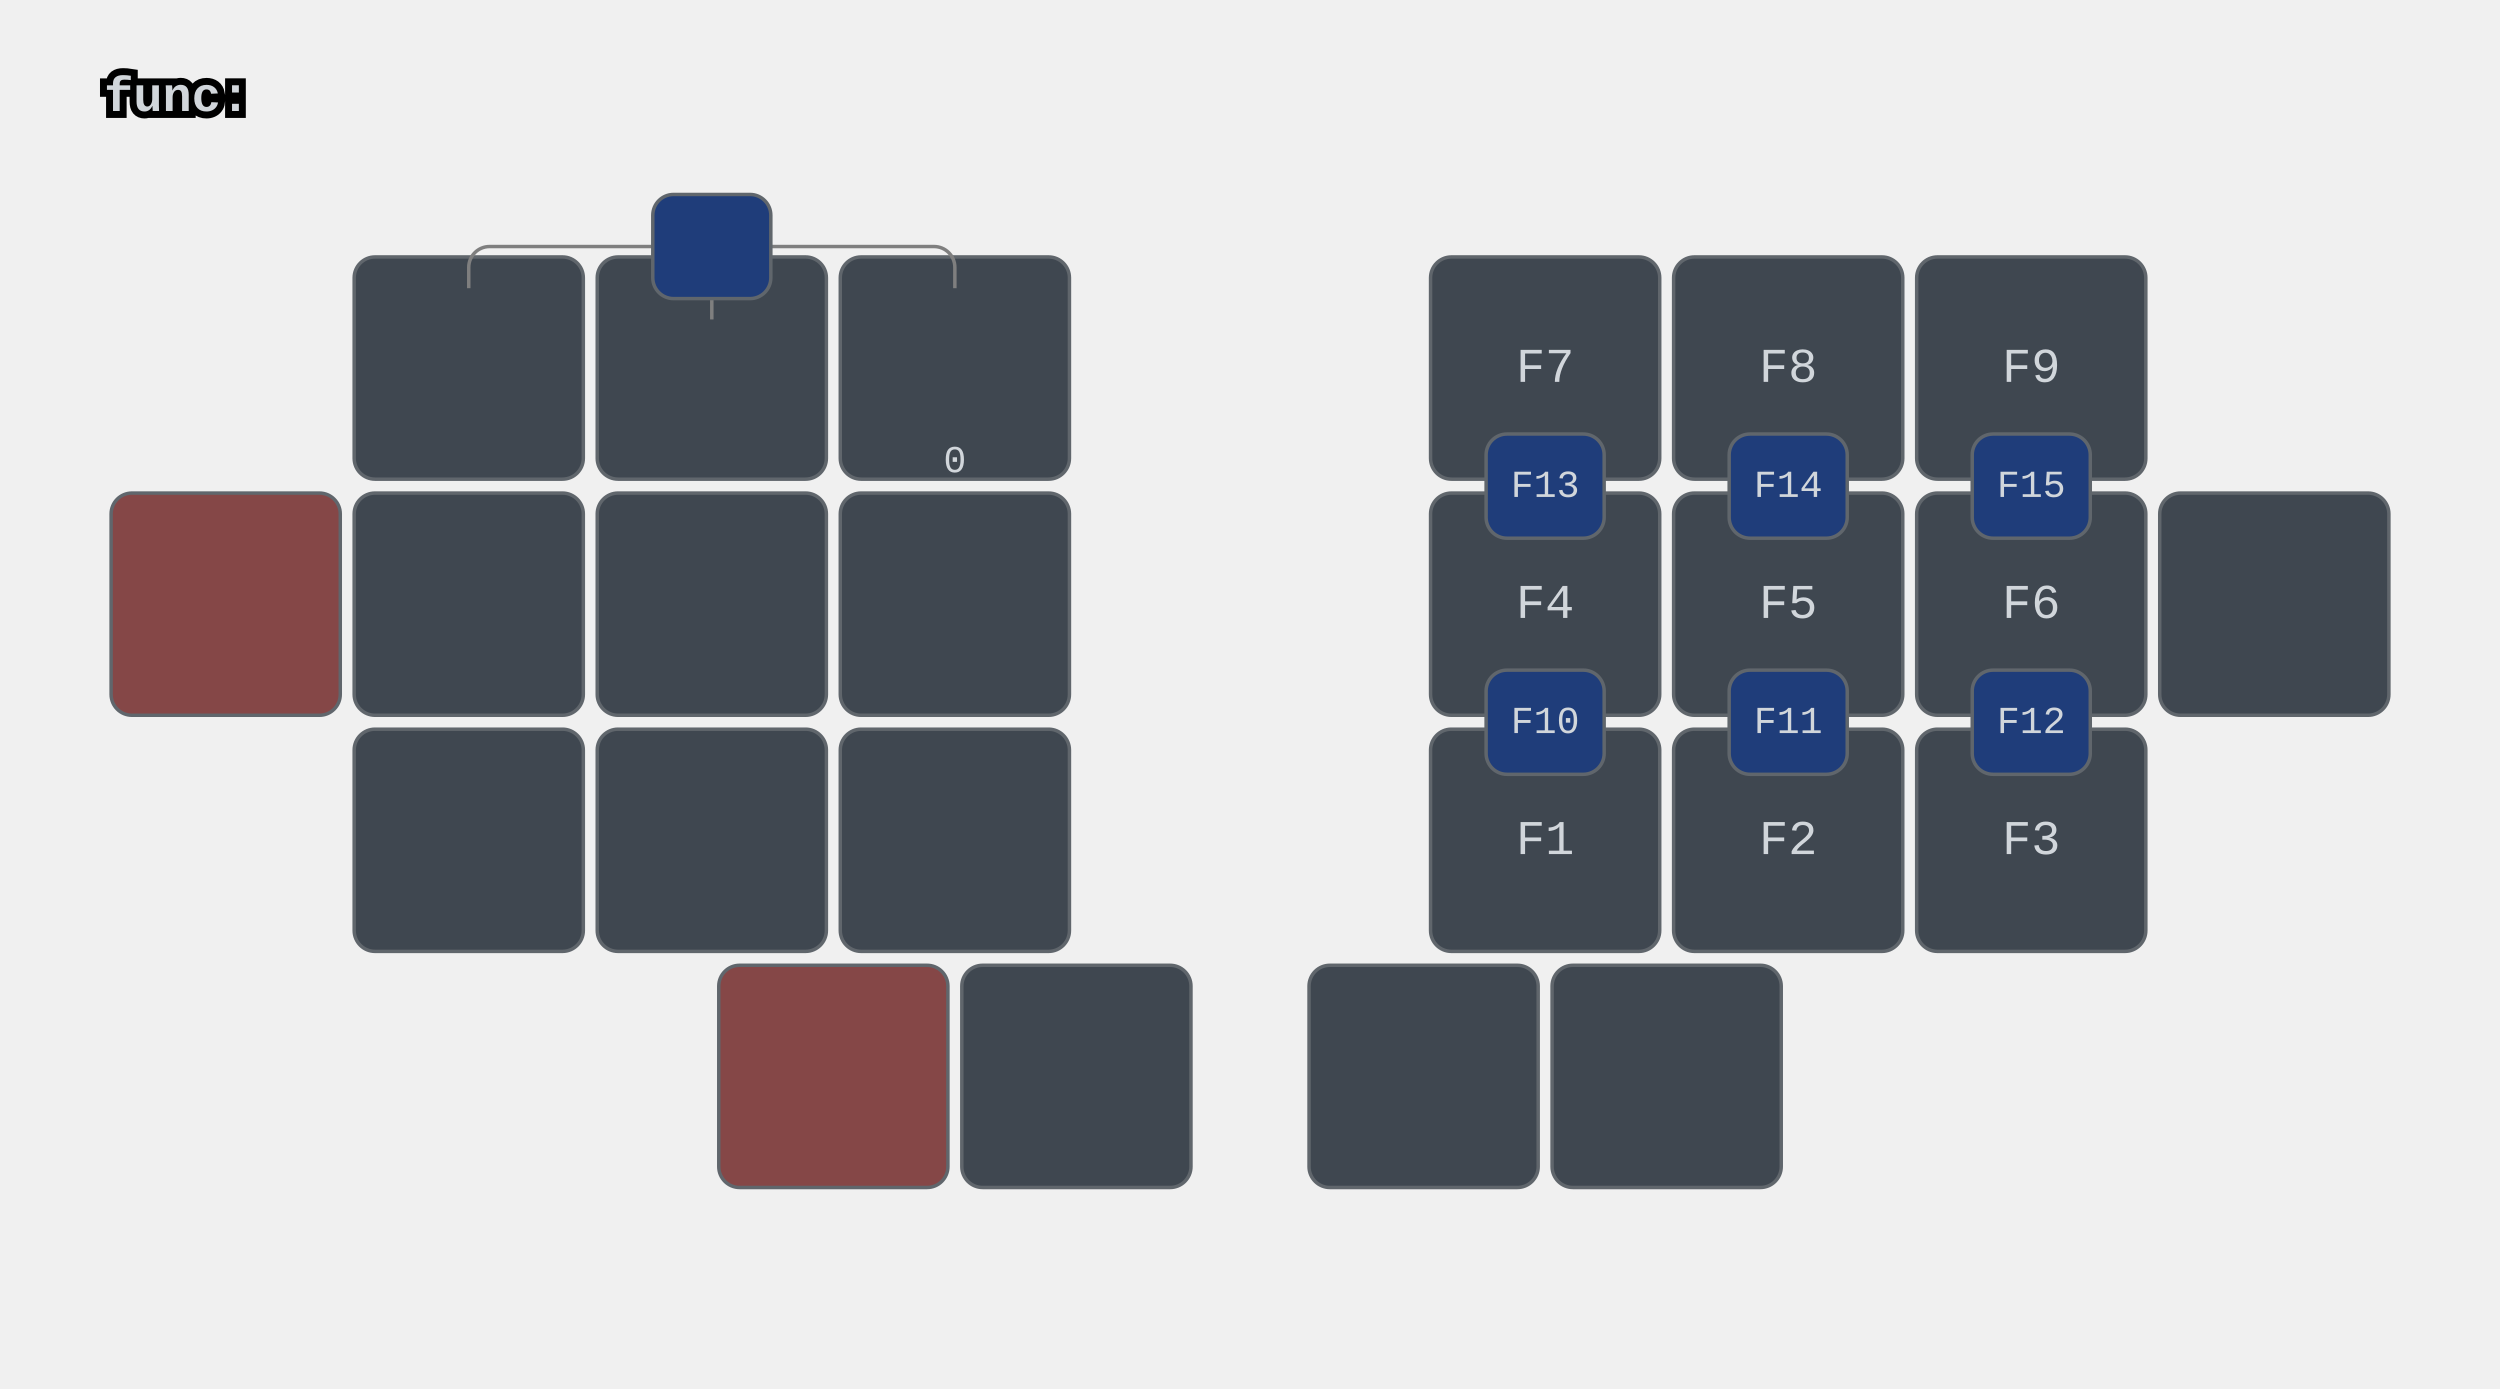
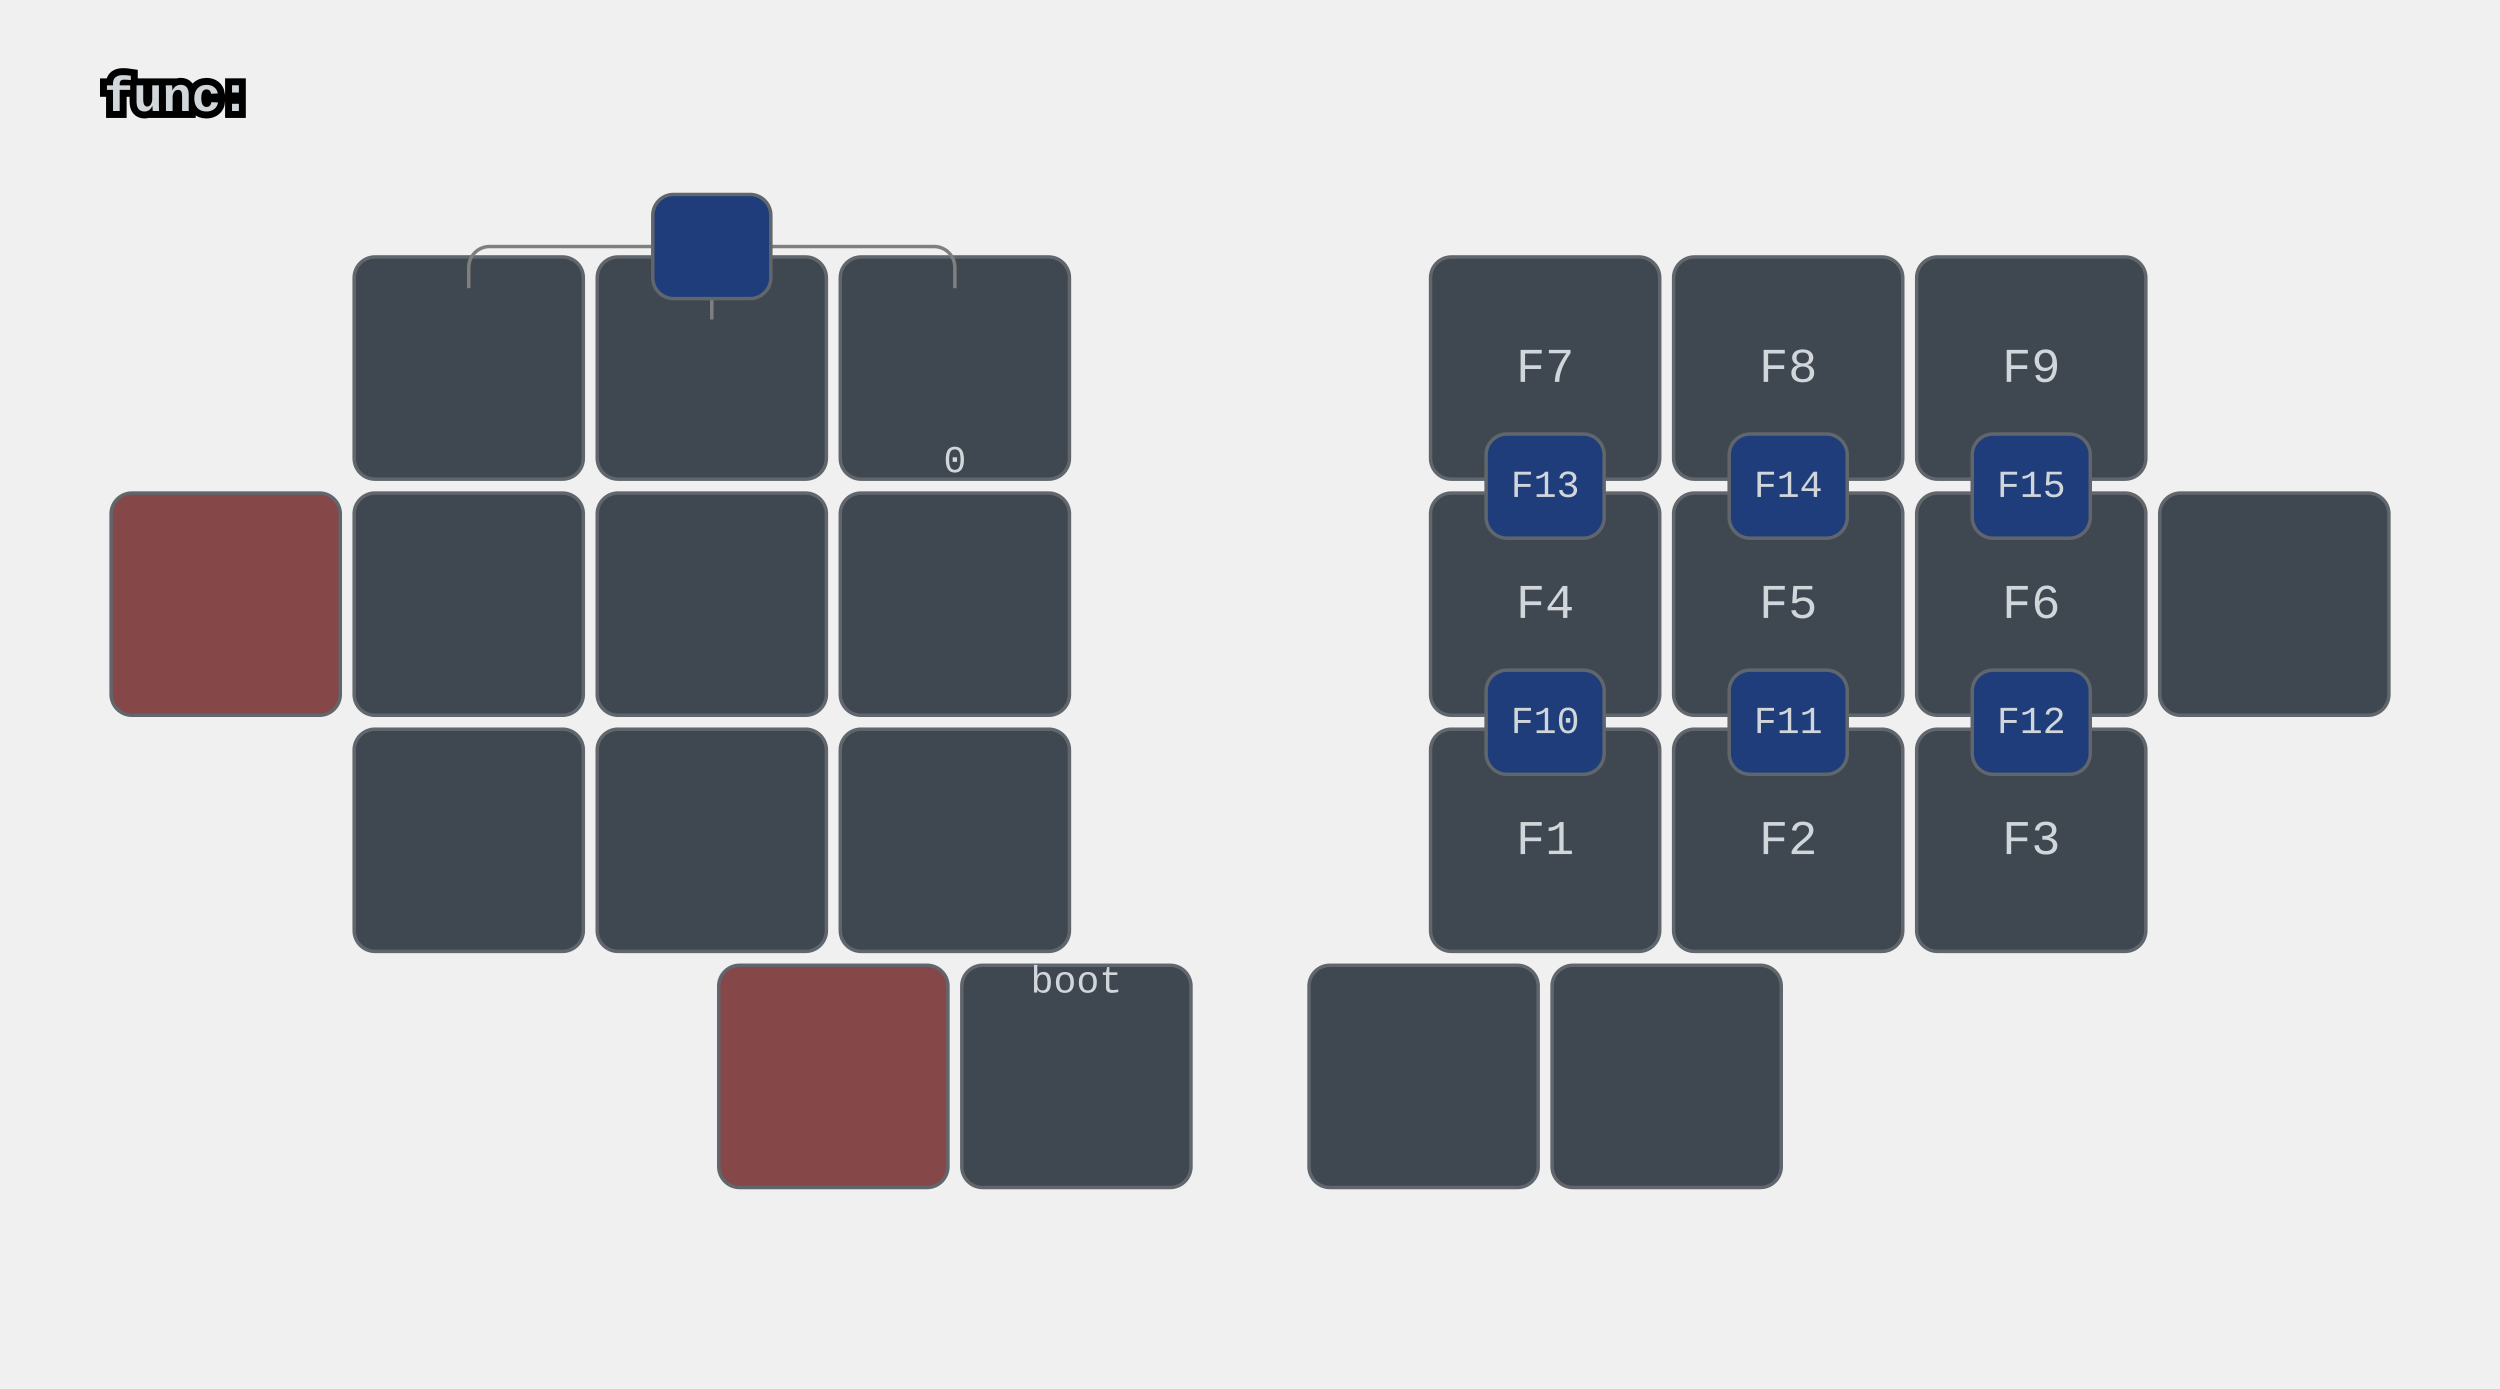
<svg xmlns="http://www.w3.org/2000/svg" xmlns:xlink="http://www.w3.org/1999/xlink" width="720" height="400" viewBox="0 0 720 400" class="keymap">
  <defs>/* start glyphs */
<svg id="mdi:apple-keyboard-command">
      <svg id="mdi-apple-keyboard-command" viewBox="0 0 24 24">
        <path d="M6,2A4,4 0 0,1 10,6V8H14V6A4,4 0 0,1 18,2A4,4 0 0,1 22,6A4,4 0 0,1 18,10H16V14H18A4,4 0 0,1 22,18A4,4 0 0,1 18,22A4,4 0 0,1 14,18V16H10V18A4,4 0 0,1 6,22A4,4 0 0,1 2,18A4,4 0 0,1 6,14H8V10H6A4,4 0 0,1 2,6A4,4 0 0,1 6,2M16,18A2,2 0 0,0 18,20A2,2 0 0,0 20,18A2,2 0 0,0 18,16H16V18M14,10H10V14H14V10M6,16A2,2 0 0,0 4,18A2,2 0 0,0 6,20A2,2 0 0,0 8,18V16H6M8,6A2,2 0 0,0 6,4A2,2 0 0,0 4,6A2,2 0 0,0 6,8H8V6M18,8A2,2 0 0,0 20,6A2,2 0 0,0 18,4A2,2 0 0,0 16,6V8H18Z" />
      </svg>
    </svg>
    <svg id="mdi:apple-keyboard-control">
      <svg id="mdi-apple-keyboard-control" viewBox="0 0 24 24">
        <path d="M19.78,11.78L18.36,13.19L12,6.83L5.64,13.19L4.22,11.78L12,4L19.78,11.78Z" />
      </svg>
    </svg>
    <svg id="mdi:apple-keyboard-option">
      <svg id="mdi-apple-keyboard-option" viewBox="0 0 24 24">
        <path d="M3,4H9.11L16.15,18H21V20H14.88L7.84,6H3V4M14,4H21V6H14V4Z" />
      </svg>
    </svg>
    <svg id="mdi:apple-keyboard-shift">
      <svg id="mdi-apple-keyboard-shift" viewBox="0 0 24 24">
        <path d="M15,18V12H17.17L12,6.83L6.83,12H9V18H15M12,4L22,14H17V20H7V14H2L12,4Z" />
      </svg>
    </svg>
    <svg id="mdi:arrow-down">
      <svg id="mdi-arrow-down" viewBox="0 0 24 24">
        <path d="M11,4H13V16L18.5,10.5L19.92,11.92L12,19.84L4.08,11.92L5.5,10.5L11,16V4Z" />
      </svg>
    </svg>
    <svg id="mdi:arrow-down-bold-outline">
      <svg id="mdi-arrow-down-bold-outline" viewBox="0 0 24 24">
        <path d="M22,11L12,21L2,11H8V3H16V11H22M12,18L17,13H14V5H10V13H7L12,18Z" />
      </svg>
    </svg>
    <svg id="mdi:arrow-left">
      <svg id="mdi-arrow-left" viewBox="0 0 24 24">
        <path d="M20,11V13H8L13.5,18.5L12.08,19.92L4.16,12L12.08,4.08L13.5,5.5L8,11H20Z" />
      </svg>
    </svg>
    <svg id="mdi:arrow-right">
      <svg id="mdi-arrow-right" viewBox="0 0 24 24">
        <path d="M4,11V13H16L10.5,18.5L11.92,19.92L19.84,12L11.92,4.08L10.5,5.5L16,11H4Z" />
      </svg>
    </svg>
    <svg id="mdi:arrow-up">
      <svg id="mdi-arrow-up" viewBox="0 0 24 24">
        <path d="M13,20H11V8L5.5,13.5L4.08,12.08L12,4.16L19.92,12.08L18.5,13.5L13,8V20Z" />
      </svg>
    </svg>
    <svg id="mdi:arrow-up-bold-outline">
      <svg id="mdi-arrow-up-bold-outline" viewBox="0 0 24 24">
        <path d="M16,13V21H8V13H2L12,3L22,13H16M7,11H10V19H14V11H17L12,6L7,11Z" />
      </svg>
    </svg>
    <svg id="mdi:backspace-outline">
      <svg id="mdi-backspace-outline" viewBox="0 0 24 24">
        <path d="M19,15.59L17.59,17L14,13.41L10.41,17L9,15.59L12.59,12L9,8.41L10.41,7L14,10.59L17.59,7L19,8.41L15.41,12L19,15.59M22,3A2,2 0 0,1 24,5V19A2,2 0 0,1 22,21H7C6.31,21 5.77,20.64 5.41,20.11L0,12L5.41,3.88C5.77,3.35 6.31,3 7,3H22M22,5H7L2.28,12L7,19H22V5Z" />
      </svg>
    </svg>
    <svg id="mdi:backspace-reverse-outline">
      <svg id="mdi-backspace-reverse-outline" viewBox="0 0 24 24">
        <path d="M5,15.59L6.41,17L10,13.41L13.59,17L15,15.59L11.41,12L15,8.41L13.59,7L10,10.59L6.41,7L5,8.41L8.59,12L5,15.59M2,3A2,2 0 0,0 0,5V19A2,2 0 0,0 2,21H17C17.69,21 18.23,20.64 18.59,20.11L24,12L18.59,3.88C18.23,3.35 17.69,3 17,3H2M2,5H17L21.72,12L17,19H2V5Z" />
      </svg>
    </svg>
    <svg id="mdi:bluetooth">
      <svg id="mdi-bluetooth" viewBox="0 0 24 24">
        <path d="M14.88,16.29L13,18.17V14.41M13,5.83L14.88,7.71L13,9.58M17.71,7.71L12,2H11V9.58L6.41,5L5,6.41L10.59,12L5,17.58L6.41,19L11,14.41V22H12L17.71,16.29L13.41,12L17.71,7.71Z" />
      </svg>
    </svg>
    <svg id="mdi:bluetooth-off">
      <svg id="mdi-bluetooth-off" viewBox="0 0 24 24">
        <path d="M13,5.83L14.88,7.71L13.28,9.31L14.69,10.72L17.71,7.7L12,2H11V7.03L13,9.03M5.41,4L4,5.41L10.59,12L5,17.59L6.41,19L11,14.41V22H12L16.29,17.71L18.59,20L20,18.59M13,18.17V14.41L14.88,16.29" />
      </svg>
    </svg>
    <svg id="mdi:bug">
      <svg id="mdi-bug" viewBox="0 0 24 24">
        <path d="M14,12H10V10H14M14,16H10V14H14M20,8H17.19C16.74,7.22 16.12,6.55 15.37,6.04L17,4.41L15.59,3L13.42,5.17C12.96,5.06 12.5,5 12,5C11.5,5 11.04,5.06 10.59,5.17L8.41,3L7,4.41L8.62,6.04C7.88,6.55 7.26,7.22 6.81,8H4V10H6.09C6.04,10.33 6,10.66 6,11V12H4V14H6V15C6,15.34 6.04,15.67 6.09,16H4V18H6.81C7.85,19.79 9.78,21 12,21C14.22,21 16.15,19.79 17.19,18H20V16H17.91C17.96,15.67 18,15.34 18,15V14H20V12H18V11C18,10.66 17.96,10.33 17.91,10H20V8Z" />
      </svg>
    </svg>
    <svg id="mdi:camera">
      <svg id="mdi-camera" viewBox="0 0 24 24">
        <path d="M4,4H7L9,2H15L17,4H20A2,2 0 0,1 22,6V18A2,2 0 0,1 20,20H4A2,2 0 0,1 2,18V6A2,2 0 0,1 4,4M12,7A5,5 0 0,0 7,12A5,5 0 0,0 12,17A5,5 0 0,0 17,12A5,5 0 0,0 12,7M12,9A3,3 0 0,1 15,12A3,3 0 0,1 12,15A3,3 0 0,1 9,12A3,3 0 0,1 12,9Z" />
      </svg>
    </svg>
    <svg id="mdi:close">
      <svg id="mdi-close" viewBox="0 0 24 24">
        <path d="M19,6.41L17.59,5L12,10.59L6.41,5L5,6.41L10.59,12L5,17.59L6.41,19L12,13.41L17.59,19L19,17.59L13.41,12L19,6.41Z" />
      </svg>
    </svg>
    <svg id="mdi:console">
      <svg id="mdi-console" viewBox="0 0 24 24">
        <path d="M20,19V7H4V19H20M20,3A2,2 0 0,1 22,5V19A2,2 0 0,1 20,21H4A2,2 0 0,1 2,19V5C2,3.89 2.9,3 4,3H20M13,17V15H18V17H13M9.58,13L5.57,9H8.4L11.7,12.3C12.09,12.69 12.09,13.33 11.7,13.72L8.42,17H5.59L9.58,13Z" />
      </svg>
    </svg>
    <svg id="mdi:debug-step-into">
      <svg id="mdi-debug-step-into" viewBox="0 0 24 24">
        <path d="M12,22A2,2 0 0,1 10,20A2,2 0 0,1 12,18A2,2 0 0,1 14,20A2,2 0 0,1 12,22M13,2V13L17.5,8.5L18.92,9.92L12,16.84L5.08,9.92L6.5,8.5L11,13V2H13Z" />
      </svg>
    </svg>
    <svg id="mdi:debug-step-out">
      <svg id="mdi-debug-step-out" viewBox="0 0 24 24">
        <path d="M12,22A2,2 0 0,1 10,20A2,2 0 0,1 12,18A2,2 0 0,1 14,20A2,2 0 0,1 12,22M13,16H11V6L6.5,10.5L5.08,9.08L12,2.16L18.92,9.08L17.5,10.5L13,6V16Z" />
      </svg>
    </svg>
    <svg id="mdi:debug-step-over">
      <svg id="mdi-debug-step-over" viewBox="0 0 24 24">
        <path d="M12,14A2,2 0 0,1 14,16A2,2 0 0,1 12,18A2,2 0 0,1 10,16A2,2 0 0,1 12,14M23.46,8.86L21.87,15.75L15,14.16L18.8,11.78C17.39,9.5 14.87,8 12,8C8.05,8 4.77,10.86 4.12,14.63L2.15,14.28C2.96,9.58 7.06,6 12,6C15.58,6 18.73,7.89 20.5,10.72L23.46,8.86Z" />
      </svg>
    </svg>
    <svg id="mdi:delete">
      <svg id="mdi-delete" viewBox="0 0 24 24">
        <path d="M19,4H15.5L14.5,3H9.5L8.5,4H5V6H19M6,19A2,2 0 0,0 8,21H16A2,2 0 0,0 18,19V7H6V19Z" />
      </svg>
    </svg>
-     <svg id="mdi:desktop-classic">
-       <svg id="mdi-desktop-classic" viewBox="0 0 24 24">
-         <path d="M6,2C4.89,2 4,2.89 4,4V12C4,13.11 4.89,14 6,14H18C19.11,14 20,13.11 20,12V4C20,2.89 19.11,2 18,2H6M6,4H18V12H6V4M4,15C2.89,15 2,15.89 2,17V20C2,21.11 2.89,22 4,22H20C21.11,22 22,21.11 22,20V17C22,15.89 21.11,15 20,15H4M8,17H20V20H8V17M9,17.75V19.25H13V17.75H9M15,17.75V19.25H19V17.75H15Z" />
-       </svg>
-     </svg>
-     <svg id="mdi:emoticon-happy-outline">
-       <svg id="mdi-emoticon-happy-outline" viewBox="0 0 24 24">
-         <path d="M20,12A8,8 0 0,0 12,4A8,8 0 0,0 4,12A8,8 0 0,0 12,20A8,8 0 0,0 20,12M22,12A10,10 0 0,1 12,22A10,10 0 0,1 2,12A10,10 0 0,1 12,2A10,10 0 0,1 22,12M10,9.5C10,10.3 9.3,11 8.5,11C7.7,11 7,10.3 7,9.5C7,8.7 7.7,8 8.5,8C9.3,8 10,8.7 10,9.5M17,9.5C17,10.3 16.3,11 15.5,11C14.7,11 14,10.3 14,9.5C14,8.7 14.7,8 15.5,8C16.3,8 17,8.7 17,9.5M12,17.23C10.25,17.23 8.71,16.5 7.81,15.42L9.23,14C9.68,14.72 10.75,15.23 12,15.23C13.25,15.23 14.32,14.72 14.77,14L16.19,15.42C15.29,16.5 13.75,17.23 12,17.23Z" />
-       </svg>
-     </svg>
    <svg id="mdi:file-tree">
      <svg id="mdi-file-tree" viewBox="0 0 24 24">
        <path d="M3,3H9V7H3V3M15,10H21V14H15V10M15,17H21V21H15V17M13,13H7V18H13V20H7L5,20V9H7V11H13V13Z" />
      </svg>
    </svg>
+     <svg id="mdi:flash">
+       <svg id="mdi-flash" viewBox="0 0 24 24">
+         <path d="M7,2V13H10V22L17,10H13L17,2H7Z" />
+       </svg>
+     </svg>
    <svg id="mdi:folder-open">
      <svg id="mdi-folder-open" viewBox="0 0 24 24">
        <path d="M19,20H4C2.89,20 2,19.1 2,18V6C2,4.89 2.89,4 4,4H10L12,6H19A2,2 0 0,1 21,8H21L4,8V18L6.14,10H23.21L20.93,18.5C20.7,19.37 19.92,20 19,20Z" />
      </svg>
    </svg>
    <svg id="mdi:format-horizontal-align-left">
      <svg id="mdi-format-horizontal-align-left" viewBox="0 0 24 24">
        <path d="M11,16V13H21V11H11V8L7,12L11,16M3,20H5V4H3V20Z" />
      </svg>
    </svg>
    <svg id="mdi:format-horizontal-align-right">
      <svg id="mdi-format-horizontal-align-right" viewBox="0 0 24 24">
        <path d="M13,8V11H3V13H13V16L17,12L13,8M19,20H21V4H19V20Z" />
      </svg>
    </svg>
-     <svg id="mdi:format-letter-case">
-       <svg id="mdi-format-letter-case" viewBox="0 0 24 24">
-         <path d="M20.06,18C20,17.83 19.91,17.54 19.86,17.11C19.19,17.81 18.38,18.16 17.45,18.16C16.62,18.16 15.93,17.92 15.4,17.45C14.87,17 14.6,16.39 14.6,15.66C14.6,14.78 14.93,14.1 15.6,13.61C16.27,13.12 17.21,12.88 18.43,12.88H19.83V12.24C19.83,11.75 19.68,11.36 19.38,11.07C19.08,10.78 18.63,10.64 18.05,10.64C17.53,10.64 17.1,10.76 16.75,11C16.4,11.25 16.23,11.54 16.23,11.89H14.77C14.77,11.46 14.92,11.05 15.22,10.65C15.5,10.25 15.93,9.94 16.44,9.71C16.95,9.5 17.5,9.36 18.13,9.36C19.11,9.36 19.87,9.6 20.42,10.09C20.97,10.58 21.26,11.25 21.28,12.11V16C21.28,16.8 21.38,17.42 21.58,17.88V18H20.06M17.66,16.88C18.11,16.88 18.54,16.77 18.95,16.56C19.35,16.35 19.65,16.07 19.83,15.73V14.16H18.7C16.93,14.16 16.04,14.63 16.04,15.57C16.04,16 16.19,16.3 16.5,16.53C16.8,16.76 17.18,16.88 17.66,16.88M5.46,13.71H9.53L7.5,8.29L5.46,13.71M6.64,6H8.36L13.07,18H11.14L10.17,15.43H4.82L3.86,18H1.93L6.64,6Z" />
-       </svg>
-     </svg>
    <svg id="mdi:keyboard-return">
      <svg id="mdi-keyboard-return" viewBox="0 0 24 24">
        <path d="M19,7V11H5.83L9.41,7.41L8,6L2,12L8,18L9.41,16.58L5.83,13H21V7H19Z" />
      </svg>
    </svg>
    <svg id="mdi:keyboard-space">
      <svg id="mdi-keyboard-space" viewBox="0 0 24 24">
        <path d="M3 15H5V19H19V15H21V19C21 20.1 20.1 21 19 21H5C3.9 21 3 20.1 3 19V15Z" />
      </svg>
    </svg>
-     <svg id="mdi:lock">
-       <svg id="mdi-lock" viewBox="0 0 24 24">
-         <path d="M12,17A2,2 0 0,0 14,15C14,13.89 13.1,13 12,13A2,2 0 0,0 10,15A2,2 0 0,0 12,17M18,8A2,2 0 0,1 20,10V20A2,2 0 0,1 18,22H6A2,2 0 0,1 4,20V10C4,8.89 4.9,8 6,8H7V6A5,5 0 0,1 12,1A5,5 0 0,1 17,6V8H18M12,3A3,3 0 0,0 9,6V8H15V6A3,3 0 0,0 12,3Z" />
-       </svg>
-     </svg>
    <svg id="mdi:microphone">
      <svg id="mdi-microphone" viewBox="0 0 24 24">
        <path d="M12,2A3,3 0 0,1 15,5V11A3,3 0 0,1 12,14A3,3 0 0,1 9,11V5A3,3 0 0,1 12,2M19,11C19,14.53 16.39,17.44 13,17.93V21H11V17.93C7.61,17.44 5,14.53 5,11H7A5,5 0 0,0 12,16A5,5 0 0,0 17,11H19Z" />
      </svg>
    </svg>
-     <svg id="mdi:microsoft-visual-studio-code">
-       <svg id="mdi-microsoft-visual-studio-code" viewBox="0 0 24 24">
-         <path d="M17,16.47V7.39L11,11.93M2.22,9.19C1.92,8.87 1.91,8.37 2.2,8.04L3.4,6.93C3.6,6.75 4.09,6.67 4.45,6.93L7.87,9.54L15.8,2.29C16.12,1.97 16.67,1.84 17.3,2.17L21.3,4.08C21.66,4.29 22,4.62 22,5.23V18.73C22,19.13 21.71,19.56 21.4,19.73L17,21.83C16.68,21.96 16.08,21.84 15.87,21.63L7.85,14.33L4.45,16.93C4.07,17.19 3.6,17.12 3.4,16.93L2.2,15.83C1.88,15.5 1.92,14.96 2.25,14.63L5.25,11.93" />
-       </svg>
-     </svg>
    <svg id="mdi:play-pause">
      <svg id="mdi-play-pause" viewBox="0 0 24 24">
        <path d="M3,5V19L11,12M13,19H16V5H13M18,5V19H21V5" />
      </svg>
    </svg>
-     <svg id="mdi:power-sleep">
-       <svg id="mdi-power-sleep" viewBox="0 0 24 24">
-         <path d="M18.73,18C15.4,21.69 9.71,22 6,18.64C2.33,15.31 2.04,9.62 5.37,5.93C6.9,4.25 9,3.2 11.27,3C7.96,6.7 8.27,12.39 12,15.71C13.63,17.19 15.78,18 18,18C18.25,18 18.5,18 18.73,18Z" />
-       </svg>
-     </svg>
    <svg id="mdi:repeat">
      <svg id="mdi-repeat" viewBox="0 0 24 24">
        <path d="M17,17H7V14L3,18L7,22V19H19V13H17M7,7H17V10L21,6L17,2V5H5V11H7V7Z" />
      </svg>
    </svg>
    <svg id="mdi:skip-backward">
      <svg id="mdi-skip-backward" viewBox="0 0 24 24">
        <path d="M20,5V19L13,12M6,5V19H4V5M13,5V19L6,12" />
      </svg>
    </svg>
    <svg id="mdi:skip-forward">
      <svg id="mdi-skip-forward" viewBox="0 0 24 24">
        <path d="M4,5V19L11,12M18,5V19H20V5M11,5V19L18,12" />
-       </svg>
-     </svg>
-     <svg id="mdi:usb-port">
-       <svg id="mdi-usb-port" viewBox="0 0 24 24">
-         <path d="M8 2C6.9 2 6 2.9 6 4V12H5V16L9 20V22H15V20L19 16V12H18V4C18 2.9 17.11 2 16 2M8 4H16V12H8M9 7V9H11V7M13 7V9H15V7Z" />
      </svg>
    </svg>
    <svg id="mdi:volume-high">
      <svg id="mdi-volume-high" viewBox="0 0 24 24">
        <path d="M14,3.23V5.29C16.89,6.15 19,8.83 19,12C19,15.17 16.89,17.84 14,18.7V20.77C18,19.86 21,16.28 21,12C21,7.72 18,4.14 14,3.23M16.5,12C16.5,10.23 15.5,8.71 14,7.97V16C15.5,15.29 16.5,13.76 16.5,12M3,9V15H7L12,20V4L7,9H3Z" />
      </svg>
    </svg>
    <svg id="mdi:volume-medium">
      <svg id="mdi-volume-medium" viewBox="0 0 24 24">
        <path d="M5,9V15H9L14,20V4L9,9M18.5,12C18.5,10.23 17.5,8.71 16,7.97V16C17.5,15.29 18.5,13.76 18.5,12Z" />
      </svg>
    </svg>
  </defs>/* end glyphs */
<style>/* inherit to force styles through use tags */
svg path {
    fill: inherit;
}

/* font and background color specifications */
svg.keymap {
    font-family: SFMono-Regular,Consolas,Liberation Mono,Menlo,monospace;
    font-size: 14px;
    font-kerning: normal;
    text-rendering: optimizeLegibility;
    fill: #24292e;
}

/* default key styling */
rect.key {
    fill: #f6f8fa;
}

rect.key, rect.combo {
    stroke: #c9cccf;
    stroke-width: 1;
}

/* default key side styling, only used is draw_key_sides is set */
rect.side {
    filter: brightness(90%);
}

/* color accent for combo boxes */
rect.combo, rect.combo-separate {
    fill: #cdf;
}

/* color accent for held keys */
rect.held, rect.combo.held {
    fill: #fdd;
}

/* color accent for ghost (optional) keys */
rect.ghost, rect.combo.ghost {
    stroke-dasharray: 4, 4;
    stroke-width: 2;
}

text {
    text-anchor: middle;
    dominant-baseline: middle;
}

/* styling for layer labels */
text.label {
    font-weight: bold;
    text-anchor: start;
    stroke: white;
    stroke-width: 4;
    paint-order: stroke;
}

/* styling for optional footer */
text.footer {
    text-anchor: end;
    dominant-baseline: auto;
    stroke: white;
    stroke-width: 4;
    paint-order: stroke;
}

/* styling for combo tap, and key non-tap label text */
text.combo, text.hold, text.shifted, text.left, text.right {
    font-size: 11px;
}

text.hold {
    text-anchor: middle;
    dominant-baseline: auto;
}

text.shifted {
    text-anchor: middle;
    dominant-baseline: hanging;
}

text.left {
    text-anchor: start;
}

text.right {
    text-anchor: end;
}

text.layer-activator {
    text-decoration: underline;
}

/* styling for hold/shifted label text in combo box */
text.combo.hold, text.combo.shifted, text.combo.left, text.combo.right {
    font-size: 8px;
}

/* lighter symbol for transparent keys */
text.trans {
    fill: #7b7e81;
}

/* styling for combo dendrons */
path.combo {
    stroke-width: 1;
    stroke: gray;
    fill: none;
}

/* Start Tabler Icons Cleanup */
/* cannot use height/width with glyphs */
.icon-tabler &gt; path {
    fill: inherit;
    stroke: inherit;
    stroke-width: 2;
}
/* hide tabler's default box */
.icon-tabler &gt; path[stroke="none"][fill="none"] {
    visibility: hidden;
}
/* End Tabler Icons Cleanup */

svg.keymap { fill: #d1d6db; }
rect.key { fill: #3f4750; }
rect.key, rect.combo { stroke: #60666c; }
rect.combo, rect.combo-separate { fill: #1f3d7a; }
rect.held, rect.combo.held { fill: #854747; }
text.label, text.footer { stroke: black; }
text.trans { fill: #7e8184; }
path.combo { stroke: #7f7f7f; }

rect.held.alternate { fill: #ffe6f2; }</style>
  <g transform="translate(30, 0)" class="layer-func">
    <text x="0" y="28" class="label" id="func">func:</text>
    <g transform="translate(0, 72)">
      <g transform="translate(105, 34)" class="key keypos-0">
        <rect rx="6" ry="6" x="-33" y="-32" width="66" height="64" class="key" />
        <use href="#mdi:bluetooth" xlink:href="#mdi:bluetooth" x="-7" y="-7" height="14" width="14.0" class="key tap glyph mdi:bluetooth" />
        <use href="#mdi:arrow-left" xlink:href="#mdi:arrow-left" x="-6" y="18" height="12" width="12.0" class="key hold glyph mdi:arrow-left" />
      </g>
      <g transform="translate(175, 34)" class="key keypos-1">
        <rect rx="6" ry="6" x="-33" y="-32" width="66" height="64" class="key" />
        <use href="#mdi:bluetooth" xlink:href="#mdi:bluetooth" x="-7" y="-7" height="14" width="14.0" class="key tap glyph mdi:bluetooth" />
        <use href="#mdi:arrow-right" xlink:href="#mdi:arrow-right" x="-6" y="18" height="12" width="12.0" class="key hold glyph mdi:arrow-right" />
      </g>
      <g transform="translate(245, 34)" class="key keypos-2">
        <rect rx="6" ry="6" x="-33" y="-32" width="66" height="64" class="key" />
        <use href="#mdi:bluetooth" xlink:href="#mdi:bluetooth" x="-7" y="-7" height="14" width="14.0" class="key tap glyph mdi:bluetooth" />
        <text x="0" y="30" class="key hold">0</text>
      </g>
      <g transform="translate(415, 34)" class="key keypos-3">
        <rect rx="6" ry="6" x="-33" y="-32" width="66" height="64" class="key" />
        <text x="0" y="0" class="key tap">F7</text>
      </g>
      <g transform="translate(485, 34)" class="key keypos-4">
        <rect rx="6" ry="6" x="-33" y="-32" width="66" height="64" class="key" />
        <text x="0" y="0" class="key tap">F8</text>
      </g>
      <g transform="translate(555, 34)" class="key keypos-5">
        <rect rx="6" ry="6" x="-33" y="-32" width="66" height="64" class="key" />
        <text x="0" y="0" class="key tap">F9</text>
      </g>
      <g transform="translate(35, 102)" class="key held keypos-6">
        <rect rx="6" ry="6" x="-33" y="-32" width="66" height="64" class="key held" />
      </g>
      <g transform="translate(105, 102)" class="key keypos-7">
        <rect rx="6" ry="6" x="-33" y="-32" width="66" height="64" class="key" />
        <use href="#mdi:apple-keyboard-control" xlink:href="#mdi:apple-keyboard-control" x="-7" y="-7" height="14" width="14.0" class="key tap glyph mdi:apple-keyboard-control" />
      </g>
      <g transform="translate(175, 102)" class="key keypos-8">
        <rect rx="6" ry="6" x="-33" y="-32" width="66" height="64" class="key" />
        <use href="#mdi:apple-keyboard-option" xlink:href="#mdi:apple-keyboard-option" x="-7" y="-7" height="14" width="14.0" class="key tap glyph mdi:apple-keyboard-option" />
      </g>
      <g transform="translate(245, 102)" class="key keypos-9">
        <rect rx="6" ry="6" x="-33" y="-32" width="66" height="64" class="key" />
        <use href="#mdi:apple-keyboard-shift" xlink:href="#mdi:apple-keyboard-shift" x="-7" y="-7" height="14" width="14.0" class="key tap glyph mdi:apple-keyboard-shift" />
      </g>
      <g transform="translate(415, 102)" class="key keypos-10">
        <rect rx="6" ry="6" x="-33" y="-32" width="66" height="64" class="key" />
        <text x="0" y="0" class="key tap">F4</text>
      </g>
      <g transform="translate(485, 102)" class="key keypos-11">
        <rect rx="6" ry="6" x="-33" y="-32" width="66" height="64" class="key" />
        <text x="0" y="0" class="key tap">F5</text>
      </g>
      <g transform="translate(555, 102)" class="key keypos-12">
        <rect rx="6" ry="6" x="-33" y="-32" width="66" height="64" class="key" />
        <text x="0" y="0" class="key tap">F6</text>
      </g>
      <g transform="translate(625, 102)" class="key keypos-13">
        <rect rx="6" ry="6" x="-33" y="-32" width="66" height="64" class="key" />
      </g>
      <g transform="translate(105, 170)" class="key keypos-14">
        <rect rx="6" ry="6" x="-33" y="-32" width="66" height="64" class="key" />
      </g>
      <g transform="translate(175, 170)" class="key keypos-15">
        <rect rx="6" ry="6" x="-33" y="-32" width="66" height="64" class="key" />
      </g>
      <g transform="translate(245, 170)" class="key keypos-16">
        <rect rx="6" ry="6" x="-33" y="-32" width="66" height="64" class="key" />
        <use href="#mdi:apple-keyboard-command" xlink:href="#mdi:apple-keyboard-command" x="-7" y="-7" height="14" width="14.0" class="key tap glyph mdi:apple-keyboard-command" />
      </g>
      <g transform="translate(415, 170)" class="key keypos-17">
        <rect rx="6" ry="6" x="-33" y="-32" width="66" height="64" class="key" />
        <text x="0" y="0" class="key tap">F1</text>
      </g>
      <g transform="translate(485, 170)" class="key keypos-18">
        <rect rx="6" ry="6" x="-33" y="-32" width="66" height="64" class="key" />
        <text x="0" y="0" class="key tap">F2</text>
      </g>
      <g transform="translate(555, 170)" class="key keypos-19">
        <rect rx="6" ry="6" x="-33" y="-32" width="66" height="64" class="key" />
        <text x="0" y="0" class="key tap">F3</text>
      </g>
      <g transform="translate(210, 238)" class="key held keypos-20">
        <rect rx="6" ry="6" x="-33" y="-32" width="66" height="64" class="key held" />
      </g>
      <g transform="translate(280, 238)" class="key keypos-21">
        <rect rx="6" ry="6" x="-33" y="-32" width="66" height="64" class="key" />
+         <use href="#mdi:flash" xlink:href="#mdi:flash" x="-7" y="-7" height="14" width="14.0" class="key tap glyph mdi:flash" />
+         <text x="0" y="-30" class="key shifted">boot</text>
      </g>
      <g transform="translate(380, 238)" class="key keypos-22">
        <rect rx="6" ry="6" x="-33" y="-32" width="66" height="64" class="key" />
      </g>
      <g transform="translate(450, 238)" class="key keypos-23">
        <rect rx="6" ry="6" x="-33" y="-32" width="66" height="64" class="key" />
      </g>
      <g class="combo combopos-0">
        <path d="M175,-1 h-64 a6.0,6.0 0 0 0 -6.0,6.0 v6" class="combo" />
        <path d="M175,-1 l0,21" class="combo" />
        <path d="M175,-1 h64 a6.0,6.0 0 0 1 6.0,6.0 v6" class="combo" />
        <rect rx="6" ry="6" x="158" y="-16" width="34" height="30" class="combo" />
        <use href="#mdi:bluetooth-off" xlink:href="#mdi:bluetooth-off" x="168" y="-8" height="14" width="14.0" class="combo tap glyph mdi:bluetooth-off" />
        <use href="#mdi:delete" xlink:href="#mdi:delete" x="169" y="0" height="12" width="12.0" class="combo hold glyph mdi:delete" />
      </g>
      <g class="combo combopos-1">
        <rect rx="6" ry="6" x="398" y="121" width="34" height="30" class="combo" />
        <text x="415" y="136" class="combo tap">F10</text>
      </g>
      <g class="combo combopos-2">
        <rect rx="6" ry="6" x="468" y="121" width="34" height="30" class="combo" />
        <text x="485" y="136" class="combo tap">F11</text>
      </g>
      <g class="combo combopos-3">
        <rect rx="6" ry="6" x="538" y="121" width="34" height="30" class="combo" />
        <text x="555" y="136" class="combo tap">F12</text>
      </g>
      <g class="combo combopos-4">
        <rect rx="6" ry="6" x="398" y="53" width="34" height="30" class="combo" />
        <text x="415" y="68" class="combo tap">F13</text>
      </g>
      <g class="combo combopos-5">
        <rect rx="6" ry="6" x="468" y="53" width="34" height="30" class="combo" />
        <text x="485" y="68" class="combo tap">F14</text>
      </g>
      <g class="combo combopos-6">
        <rect rx="6" ry="6" x="538" y="53" width="34" height="30" class="combo" />
        <text x="555" y="68" class="combo tap">F15</text>
      </g>
    </g>
  </g>
</svg>
